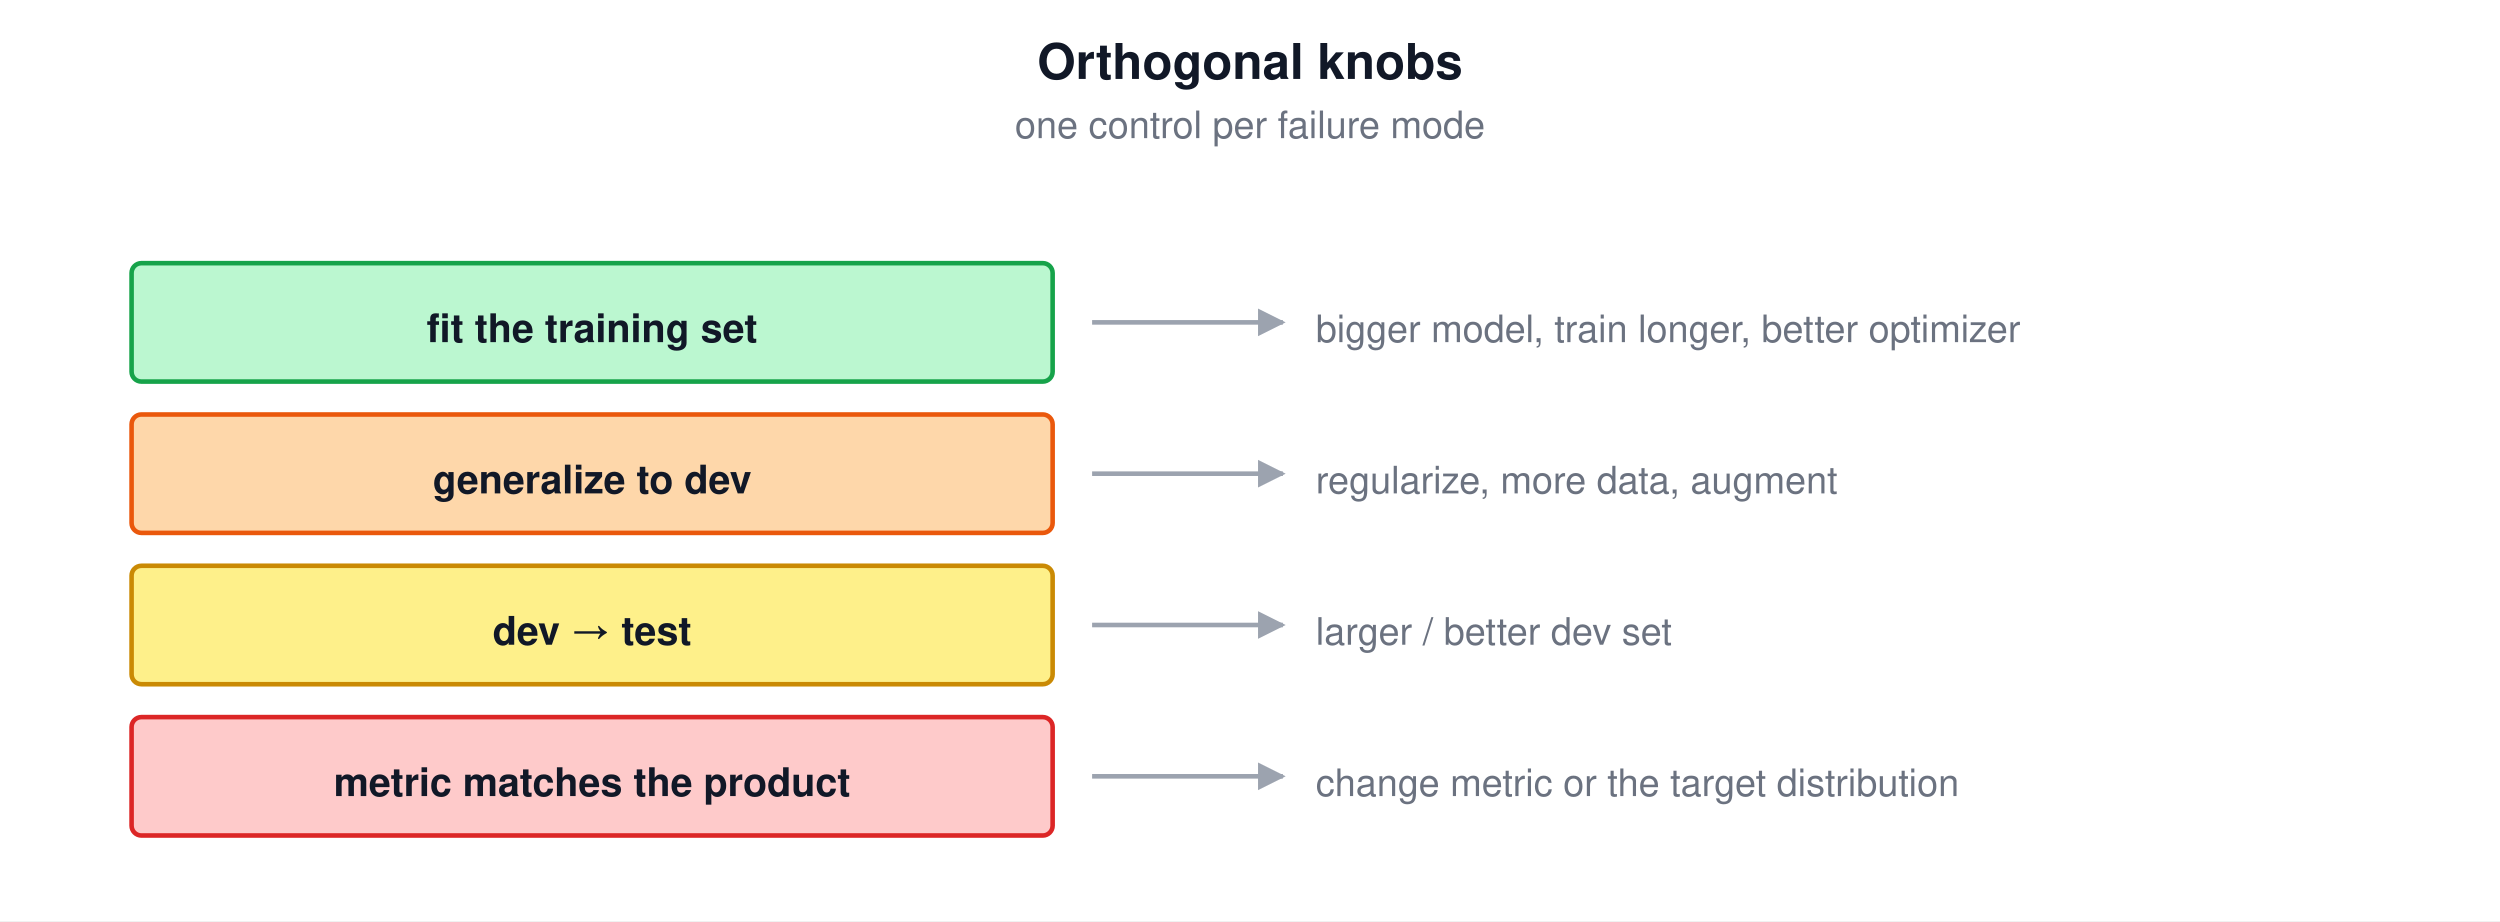
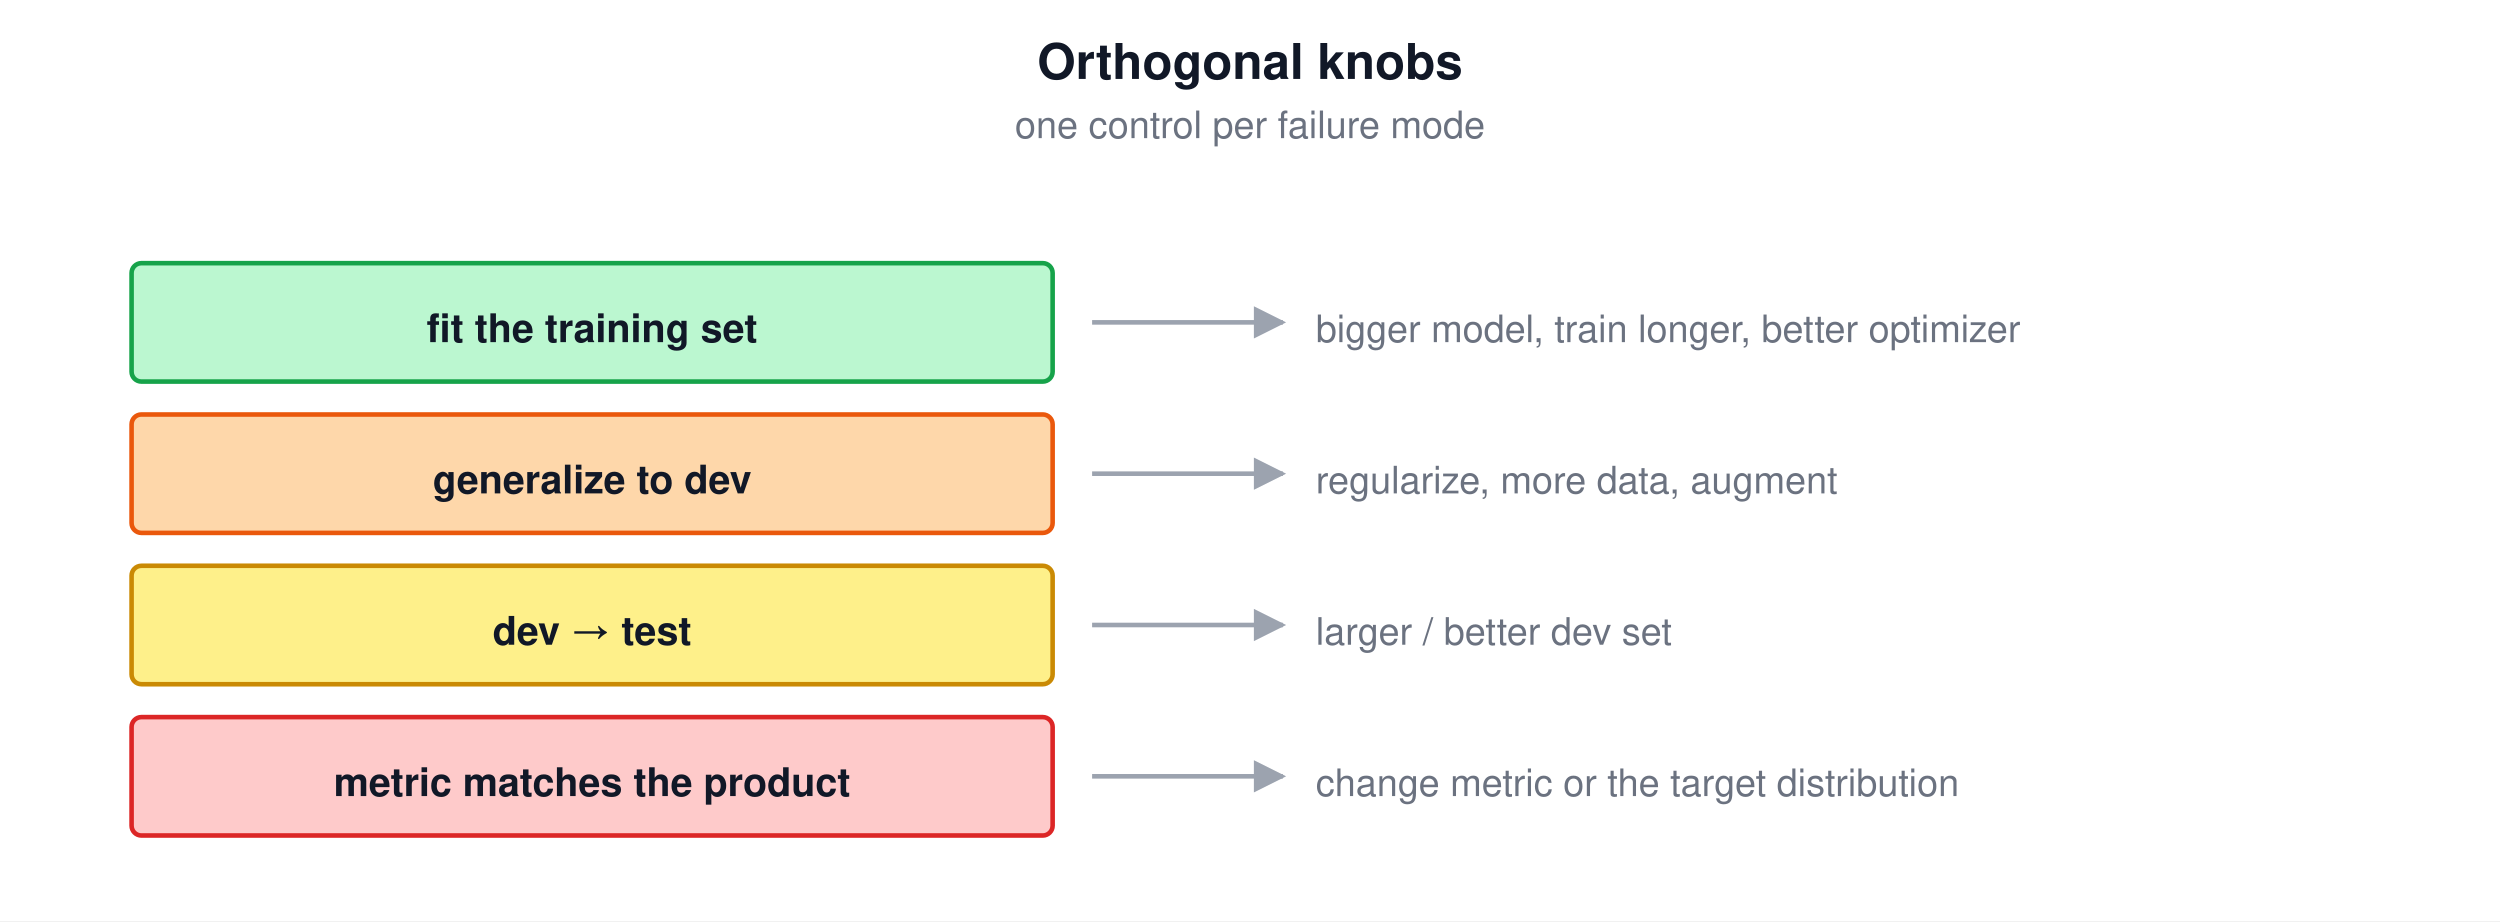
<svg xmlns="http://www.w3.org/2000/svg" viewBox="0 0 760 280" width="760" height="280">
  <defs>
-     <marker id="ah" viewBox="0 0 10 10" refX="9" refY="5" markerWidth="6" markerHeight="6" orient="auto-start-reverse">
+     <marker id="ah" viewBox="0 0 10 10" refX="9" refY="5" markerWidth="7" markerHeight="7" orient="auto-start-reverse">
      <path d="M0,0 L10,5 L0,10 z" fill="#9ca3af" />
+     </marker>
+     <marker id="ah-2563eb" viewBox="0 0 10 10" refX="9" refY="5" markerWidth="7" markerHeight="7" orient="auto-start-reverse">
+       <path d="M0,0 L10,5 L0,10 z" fill="#2563eb" />
+     </marker>
+     <marker id="ah-7c3aed" viewBox="0 0 10 10" refX="9" refY="5" markerWidth="7" markerHeight="7" orient="auto-start-reverse">
+       <path d="M0,0 L10,5 L0,10 z" fill="#7c3aed" />
+     </marker>
+     <marker id="ah-dc2626" viewBox="0 0 10 10" refX="9" refY="5" markerWidth="7" markerHeight="7" orient="auto-start-reverse">
+       <path d="M0,0 L10,5 L0,10 z" fill="#dc2626" />
+     </marker>
+     <marker id="ah-ca8a04" viewBox="0 0 10 10" refX="9" refY="5" markerWidth="7" markerHeight="7" orient="auto-start-reverse">
+       <path d="M0,0 L10,5 L0,10 z" fill="#ca8a04" />
+     </marker>
+     <marker id="ah-16a34a" viewBox="0 0 10 10" refX="9" refY="5" markerWidth="7" markerHeight="7" orient="auto-start-reverse">
+       <path d="M0,0 L10,5 L0,10 z" fill="#16a34a" />
+     </marker>
+     <marker id="ah-111827" viewBox="0 0 10 10" refX="9" refY="5" markerWidth="7" markerHeight="7" orient="auto-start-reverse">
+       <path d="M0,0 L10,5 L0,10 z" fill="#111827" />
+     </marker>
+     <marker id="ah-9ca3af" viewBox="0 0 10 10" refX="9" refY="5" markerWidth="7" markerHeight="7" orient="auto-start-reverse">
+       <path d="M0,0 L10,5 L0,10 z" fill="#9ca3af" />
+     </marker>
+     <marker id="ah-ea580c" viewBox="0 0 10 10" refX="9" refY="5" markerWidth="7" markerHeight="7" orient="auto-start-reverse">
+       <path d="M0,0 L10,5 L0,10 z" fill="#ea580c" />
+     </marker>
+     <marker id="ah-db2777" viewBox="0 0 10 10" refX="9" refY="5" markerWidth="7" markerHeight="7" orient="auto-start-reverse">
+       <path d="M0,0 L10,5 L0,10 z" fill="#db2777" />
+     </marker>
+     <marker id="ah-6b7280" viewBox="0 0 10 10" refX="9" refY="5" markerWidth="7" markerHeight="7" orient="auto-start-reverse">
+       <path d="M0,0 L10,5 L0,10 z" fill="#6b7280" />
    </marker>
  </defs>
  <rect width="760" height="280" fill="#ffffff" />
  <g font-family="Segoe UI, system-ui, -apple-system, Helvetica, Arial, sans-serif" fill="#111827" font-size="12">
    <text x="380" y="24" font-size="15" text-anchor="middle" fill="#111827" font-weight="600">Orthogonal knobs</text>
    <text x="380" y="42" font-size="11.5" text-anchor="middle" fill="#6b7280" font-weight="normal">one control per failure mode</text>
    <rect x="40" y="80" width="280" height="36" rx="3" fill="#bbf7d0" stroke="#16a34a" stroke-width="1.4" />
    <text x="180" y="104" font-size="12" text-anchor="middle" fill="#111827" font-weight="600">fit the training set</text>
-     <line x1="332" y1="98" x2="390" y2="98" stroke="#9ca3af" stroke-width="1.4" marker-end="url(#ah)" />
+     <line x1="332" y1="98" x2="390" y2="98" stroke="#9ca3af" stroke-width="1.4" marker-end="url(#ah-9ca3af)" />
    <text x="400" y="104" font-size="11.5" text-anchor="start" fill="#6b7280" font-weight="normal">bigger model, train longer, better optimizer</text>
    <rect x="40" y="126" width="280" height="36" rx="3" fill="#fed7aa" stroke="#ea580c" stroke-width="1.4" />
    <text x="180" y="150" font-size="12" text-anchor="middle" fill="#111827" font-weight="600">generalize to dev</text>
-     <line x1="332" y1="144" x2="390" y2="144" stroke="#9ca3af" stroke-width="1.4" marker-end="url(#ah)" />
+     <line x1="332" y1="144" x2="390" y2="144" stroke="#9ca3af" stroke-width="1.4" marker-end="url(#ah-9ca3af)" />
    <text x="400" y="150" font-size="11.5" text-anchor="start" fill="#6b7280" font-weight="normal">regularize, more data, augment</text>
    <rect x="40" y="172" width="280" height="36" rx="3" fill="#fef08a" stroke="#ca8a04" stroke-width="1.4" />
    <text x="180" y="196" font-size="12" text-anchor="middle" fill="#111827" font-weight="600">dev → test</text>
-     <line x1="332" y1="190" x2="390" y2="190" stroke="#9ca3af" stroke-width="1.4" marker-end="url(#ah)" />
+     <line x1="332" y1="190" x2="390" y2="190" stroke="#9ca3af" stroke-width="1.4" marker-end="url(#ah-9ca3af)" />
    <text x="400" y="196" font-size="11.5" text-anchor="start" fill="#6b7280" font-weight="normal">larger / better dev set</text>
    <rect x="40" y="218" width="280" height="36" rx="3" fill="#fecaca" stroke="#dc2626" stroke-width="1.4" />
    <text x="180" y="242" font-size="12" text-anchor="middle" fill="#111827" font-weight="600">metric matches the product</text>
-     <line x1="332" y1="236" x2="390" y2="236" stroke="#9ca3af" stroke-width="1.4" marker-end="url(#ah)" />
+     <line x1="332" y1="236" x2="390" y2="236" stroke="#9ca3af" stroke-width="1.4" marker-end="url(#ah-9ca3af)" />
    <text x="400" y="242" font-size="11.5" text-anchor="start" fill="#6b7280" font-weight="normal">change metric or the target distribution</text>
  </g>
</svg>
